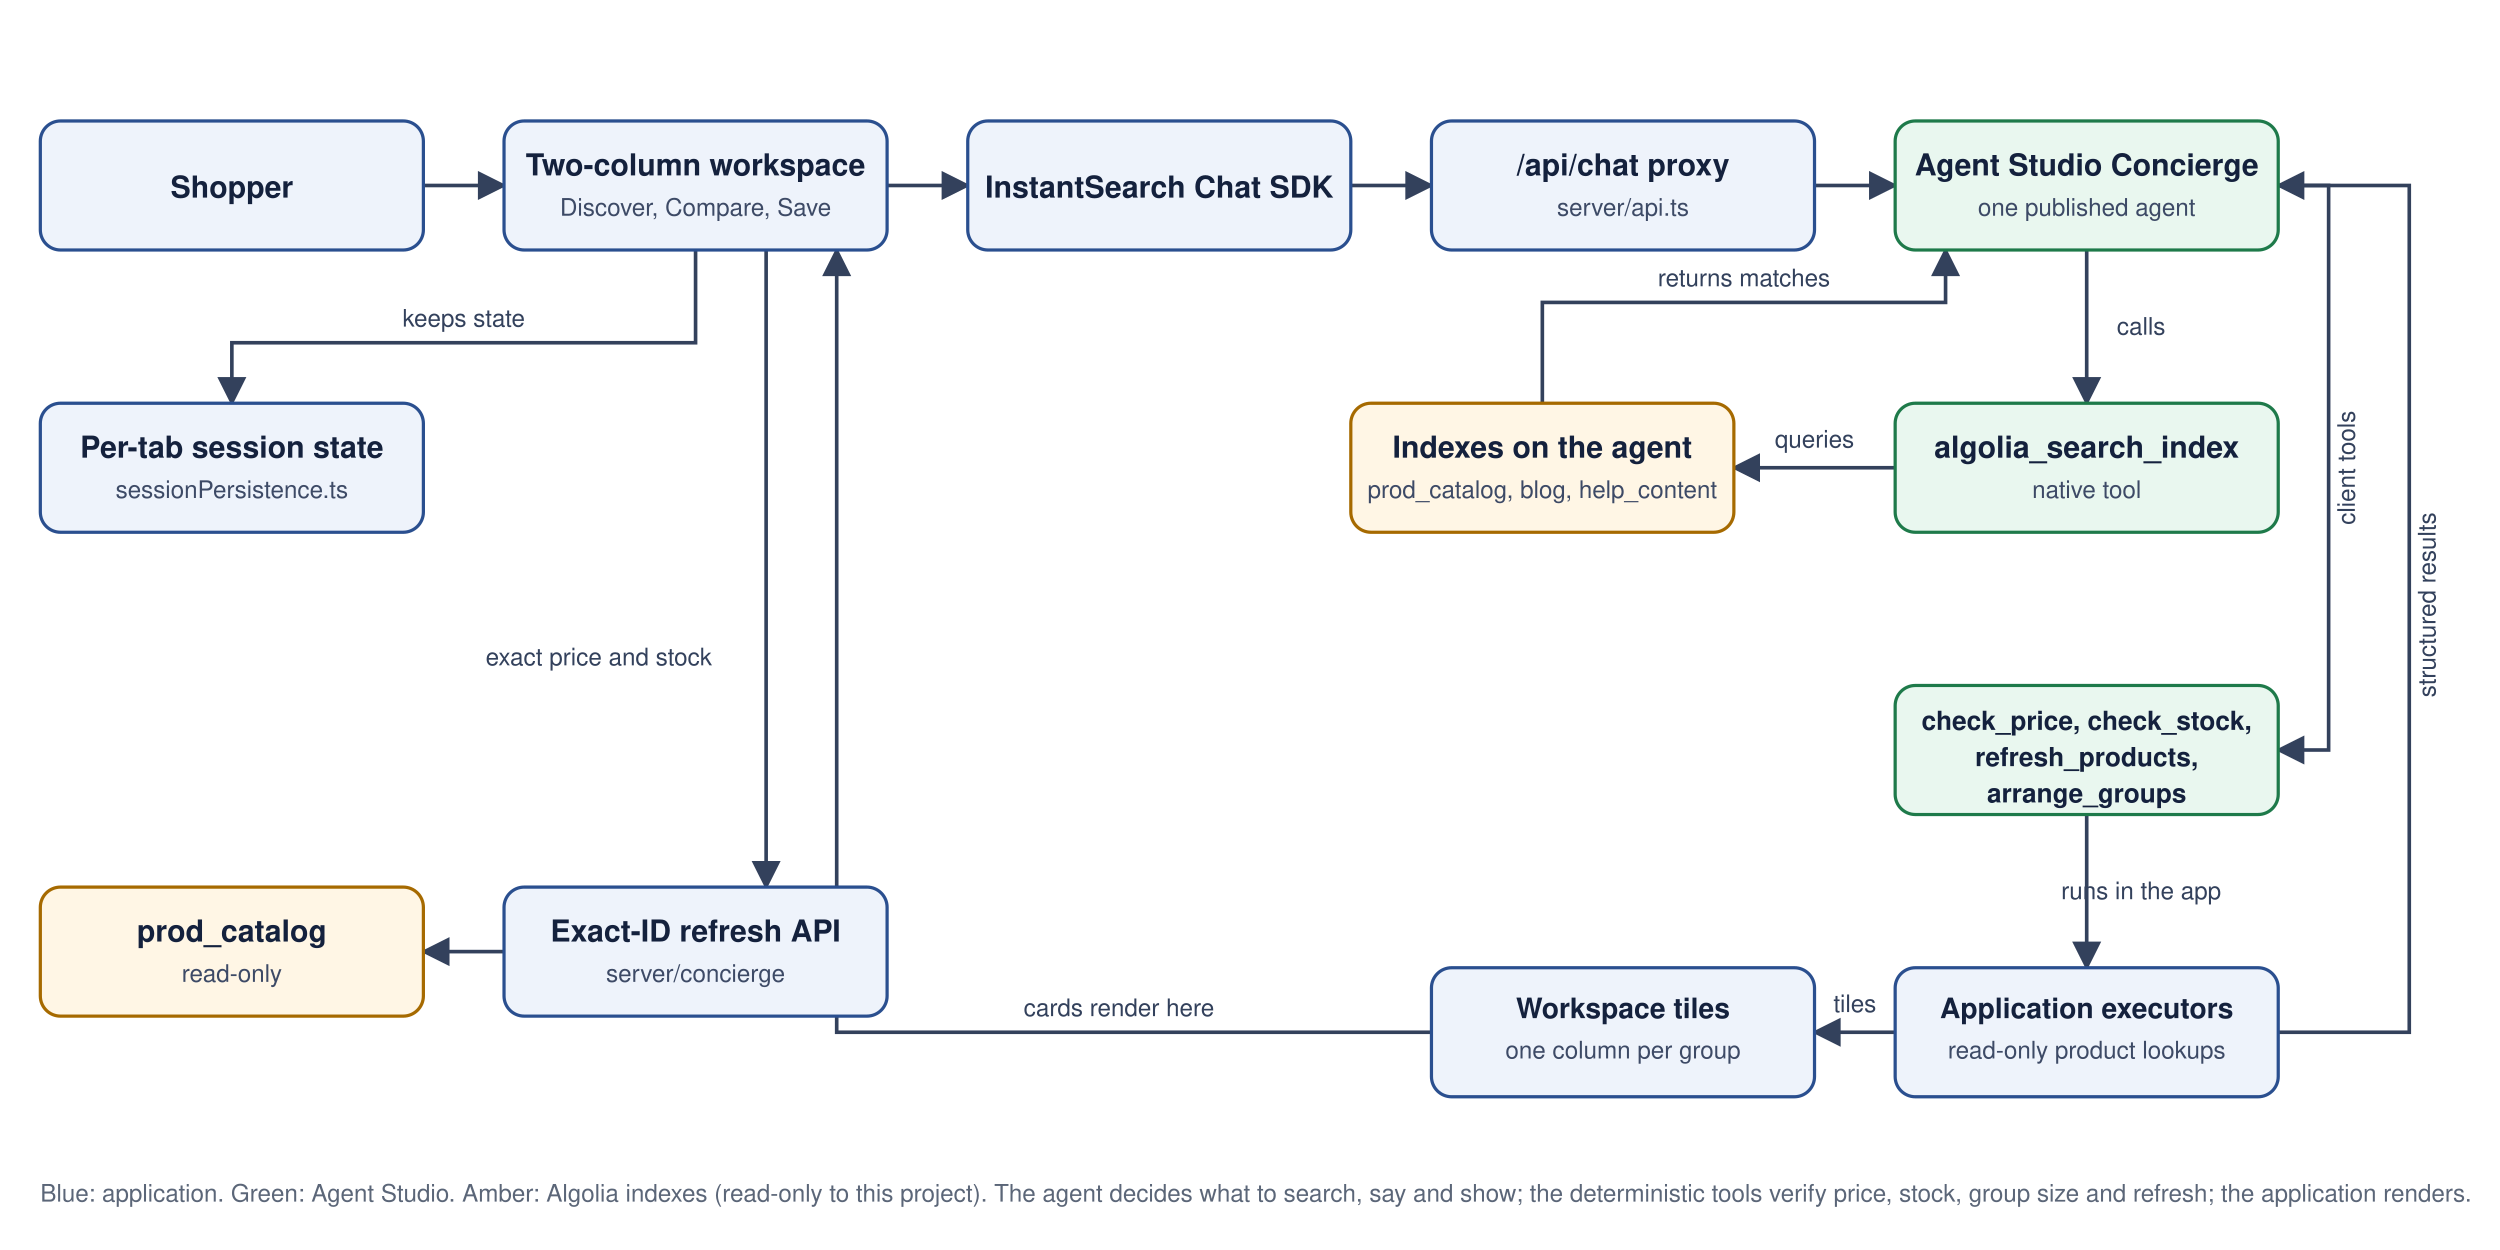
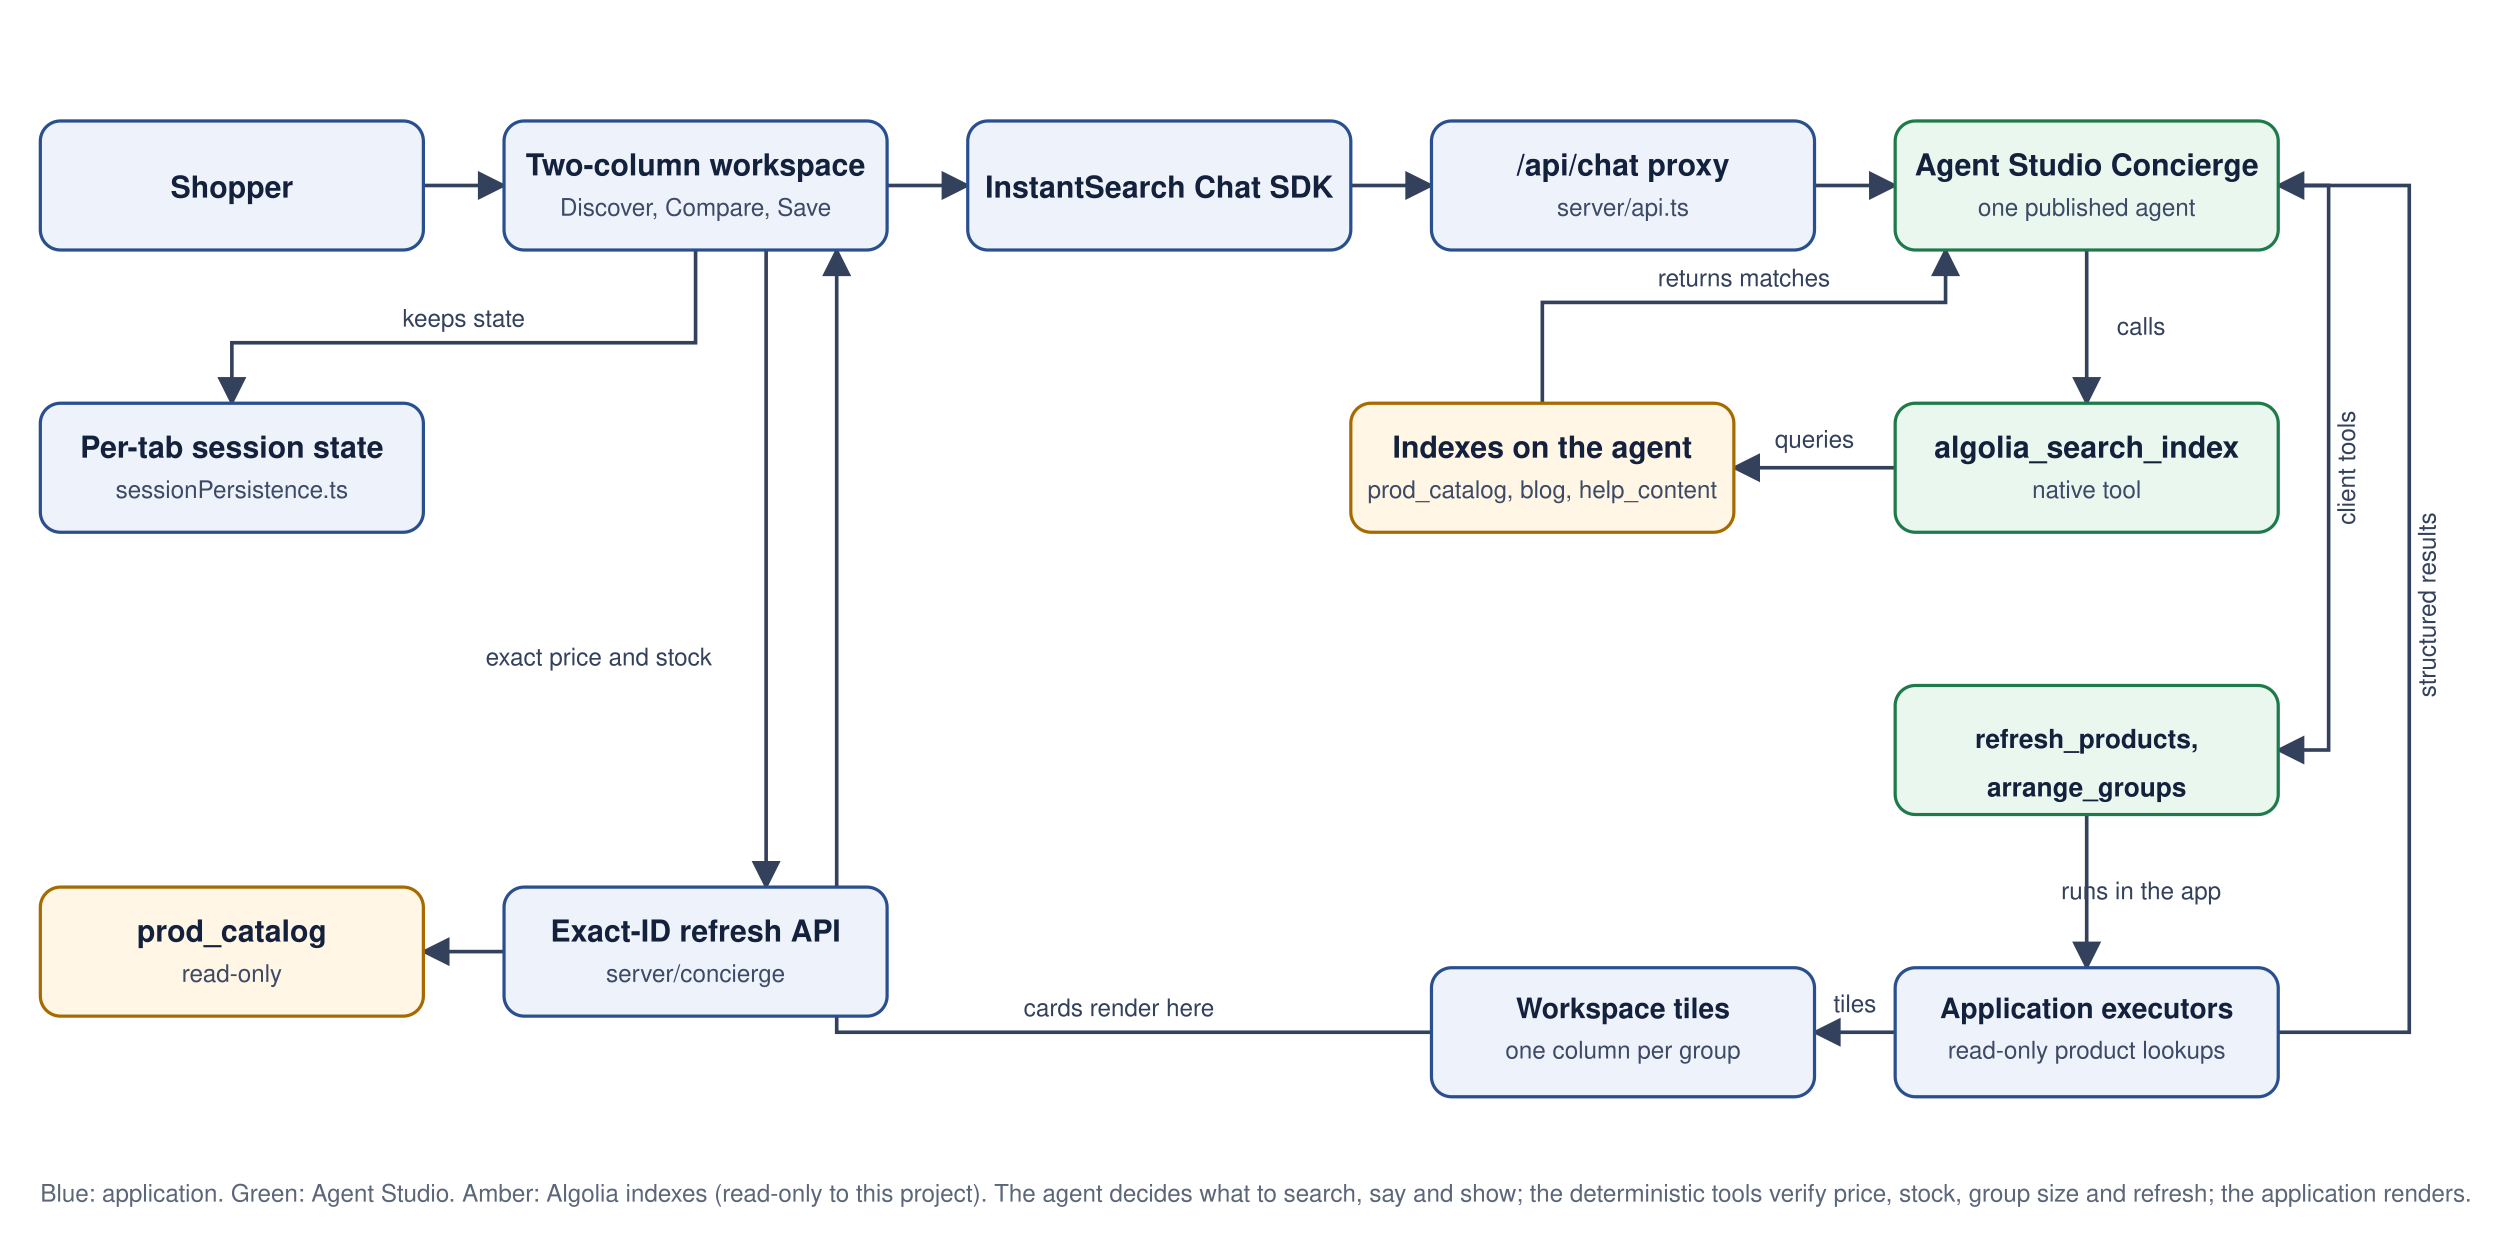
<svg xmlns="http://www.w3.org/2000/svg" width="1240" height="620" viewBox="0 0 1240 620" font-family="Helvetica, Arial, sans-serif">
  <defs>
    <marker id="ah" viewBox="0 0 10 10" refX="9" refY="5" markerWidth="8" markerHeight="8" orient="auto-start-reverse">
      <path d="M0,0 L10,5 L0,10 z" fill="#33415c" />
    </marker>
  </defs>
  <rect width="1240" height="620" fill="#ffffff" />
  <polyline points="210,92 250,92" fill="none" stroke="#33415c" stroke-width="1.8" marker-end="url(#ah)" />
  <polyline points="440,92 480,92" fill="none" stroke="#33415c" stroke-width="1.8" marker-end="url(#ah)" />
  <polyline points="670,92 710,92" fill="none" stroke="#33415c" stroke-width="1.8" marker-end="url(#ah)" />
  <polyline points="900,92 940,92" fill="none" stroke="#33415c" stroke-width="1.8" marker-end="url(#ah)" />
  <polyline points="1035,124 1035,200" fill="none" stroke="#33415c" stroke-width="1.8" marker-end="url(#ah)" />
  <text x="1062" y="166" font-size="12" fill="#33415c" text-anchor="middle">calls</text>
  <polyline points="940,232 860,232" fill="none" stroke="#33415c" stroke-width="1.8" marker-end="url(#ah)" />
  <text x="900" y="222" font-size="12" fill="#33415c" text-anchor="middle">queries</text>
  <polyline points="765,200 765,150 965,150 965,124" fill="none" stroke="#33415c" stroke-width="1.8" marker-end="url(#ah)" />
  <text x="865" y="142" font-size="12" fill="#33415c" text-anchor="middle">returns matches</text>
  <polyline points="1130,92 1155,92 1155,372 1130,372" fill="none" stroke="#33415c" stroke-width="1.8" marker-end="url(#ah)" />
  <text transform="rotate(-90 1168 232)" x="1168" y="232" font-size="12" fill="#33415c" text-anchor="middle">client tools</text>
  <polyline points="1035,404 1035,480" fill="none" stroke="#33415c" stroke-width="1.8" marker-end="url(#ah)" />
  <text x="1062" y="446" font-size="12" fill="#33415c" text-anchor="middle">runs in the app</text>
  <polyline points="1130,512 1195,512 1195,92 1130,92" fill="none" stroke="#33415c" stroke-width="1.8" marker-end="url(#ah)" />
  <text transform="rotate(-90 1208 300)" x="1208" y="300" font-size="12" fill="#33415c" text-anchor="middle">structured results</text>
  <polyline points="940,512 900,512" fill="none" stroke="#33415c" stroke-width="1.8" marker-end="url(#ah)" />
  <text x="920" y="502" font-size="12" fill="#33415c" text-anchor="middle">tiles</text>
  <polyline points="710,512 415,512 415,124" fill="none" stroke="#33415c" stroke-width="1.8" marker-end="url(#ah)" />
  <text x="555" y="504" font-size="12" fill="#33415c" text-anchor="middle">cards render here</text>
  <polyline points="380,124 380,440" fill="none" stroke="#33415c" stroke-width="1.8" marker-end="url(#ah)" />
  <text x="297" y="330" font-size="12" fill="#33415c" text-anchor="middle">exact price and stock</text>
  <polyline points="345,124 345,170 115,170 115,200" fill="none" stroke="#33415c" stroke-width="1.8" marker-end="url(#ah)" />
  <text x="230" y="162" font-size="12" fill="#33415c" text-anchor="middle">keeps state</text>
  <polyline points="250,472 210,472" fill="none" stroke="#33415c" stroke-width="1.8" marker-end="url(#ah)" />
  <rect x="20" y="60" width="190" height="64" rx="10" fill="#eef3fb" stroke="#2a4f8f" stroke-width="1.6" />
  <text x="115" y="98" text-anchor="middle" font-size="15" font-weight="700" fill="#14213d">Shopper</text>
  <rect x="250" y="60" width="190" height="64" rx="10" fill="#eef3fb" stroke="#2a4f8f" stroke-width="1.6" />
  <text x="345" y="87" text-anchor="middle" font-size="15" font-weight="700" fill="#14213d">Two-column workspace</text>
  <text x="345" y="107" text-anchor="middle" font-size="12" fill="#3d4a66">Discover, Compare, Save</text>
  <rect x="480" y="60" width="190" height="64" rx="10" fill="#eef3fb" stroke="#2a4f8f" stroke-width="1.6" />
  <text x="575" y="98" text-anchor="middle" font-size="15" font-weight="700" fill="#14213d">InstantSearch Chat SDK</text>
  <rect x="710" y="60" width="190" height="64" rx="10" fill="#eef3fb" stroke="#2a4f8f" stroke-width="1.6" />
  <text x="805" y="87" text-anchor="middle" font-size="15" font-weight="700" fill="#14213d">/api/chat proxy</text>
  <text x="805" y="107" text-anchor="middle" font-size="12" fill="#3d4a66">server/api.ts</text>
  <rect x="940" y="60" width="190" height="64" rx="10" fill="#e9f7ef" stroke="#1e7a4a" stroke-width="1.6" />
  <text x="1035" y="87" text-anchor="middle" font-size="15" font-weight="700" fill="#14213d">Agent Studio Concierge</text>
  <text x="1035" y="107" text-anchor="middle" font-size="12" fill="#3d4a66">one published agent</text>
  <rect x="940" y="200" width="190" height="64" rx="10" fill="#e9f7ef" stroke="#1e7a4a" stroke-width="1.6" />
  <text x="1035" y="227" text-anchor="middle" font-size="15" font-weight="700" fill="#14213d">algolia_search_index</text>
  <text x="1035" y="247" text-anchor="middle" font-size="12" fill="#3d4a66">native tool</text>
  <rect x="670" y="200" width="190" height="64" rx="10" fill="#fff6e5" stroke="#a66a00" stroke-width="1.6" />
  <text x="765" y="227" text-anchor="middle" font-size="15" font-weight="700" fill="#14213d">Indexes on the agent</text>
  <text x="765" y="247" text-anchor="middle" font-size="12" fill="#3d4a66">prod_catalog, blog, help_content</text>
  <rect x="940" y="340" width="190" height="64" rx="10" fill="#e9f7ef" stroke="#1e7a4a" stroke-width="1.6" />
-   <text x="1035" y="362" text-anchor="middle" font-size="13" font-weight="700" fill="#14213d">check_price, check_stock,</text>
-   <text x="1035" y="380" text-anchor="middle" font-size="13" font-weight="700" fill="#14213d">refresh_products,</text>
-   <text x="1035" y="398" text-anchor="middle" font-size="13" font-weight="700" fill="#14213d">arrange_groups</text>
+   <text x="1035" y="371" text-anchor="middle" font-size="13" font-weight="700" fill="#14213d">refresh_products,</text>
+   <text x="1035" y="395" text-anchor="middle" font-size="13" font-weight="700" fill="#14213d">arrange_groups</text>
  <rect x="940" y="480" width="190" height="64" rx="10" fill="#eef3fb" stroke="#2a4f8f" stroke-width="1.6" />
  <text x="1035" y="505" text-anchor="middle" font-size="14" font-weight="700" fill="#14213d">Application executors</text>
  <text x="1035" y="525" text-anchor="middle" font-size="12" fill="#3d4a66">read-only product lookups</text>
  <rect x="710" y="480" width="190" height="64" rx="10" fill="#eef3fb" stroke="#2a4f8f" stroke-width="1.6" />
  <text x="805" y="505" text-anchor="middle" font-size="14" font-weight="700" fill="#14213d">Workspace tiles</text>
  <text x="805" y="525" text-anchor="middle" font-size="12" fill="#3d4a66">one column per group</text>
  <rect x="250" y="440" width="190" height="64" rx="10" fill="#eef3fb" stroke="#2a4f8f" stroke-width="1.6" />
  <text x="345" y="467" text-anchor="middle" font-size="15" font-weight="700" fill="#14213d">Exact-ID refresh API</text>
  <text x="345" y="487" text-anchor="middle" font-size="12" fill="#3d4a66">server/concierge</text>
  <rect x="20" y="440" width="190" height="64" rx="10" fill="#fff6e5" stroke="#a66a00" stroke-width="1.6" />
  <text x="115" y="467" text-anchor="middle" font-size="15" font-weight="700" fill="#14213d">prod_catalog</text>
  <text x="115" y="487" text-anchor="middle" font-size="12" fill="#3d4a66">read-only</text>
  <rect x="20" y="200" width="190" height="64" rx="10" fill="#eef3fb" stroke="#2a4f8f" stroke-width="1.6" />
  <text x="115" y="227" text-anchor="middle" font-size="15" font-weight="700" fill="#14213d">Per-tab session state</text>
  <text x="115" y="247" text-anchor="middle" font-size="12" fill="#3d4a66">sessionPersistence.ts</text>
  <text x="20" y="596" font-size="12" fill="#5b6678">Blue: application. Green: Agent Studio. Amber: Algolia indexes (read-only to this project). The agent decides what to search, say and show; the deterministic tools verify price, stock, group size and refresh; the application renders.</text>
</svg>
